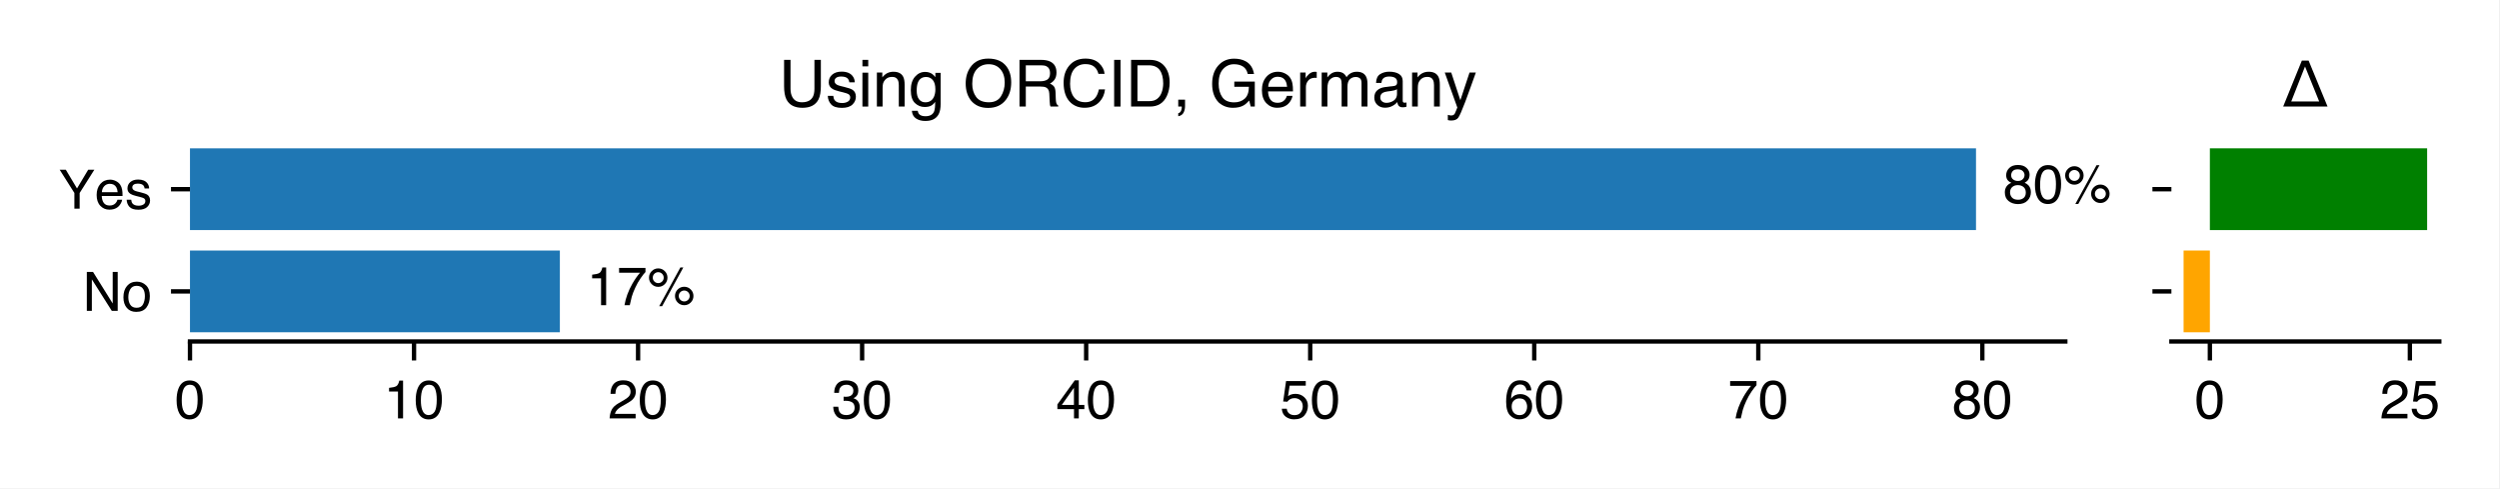
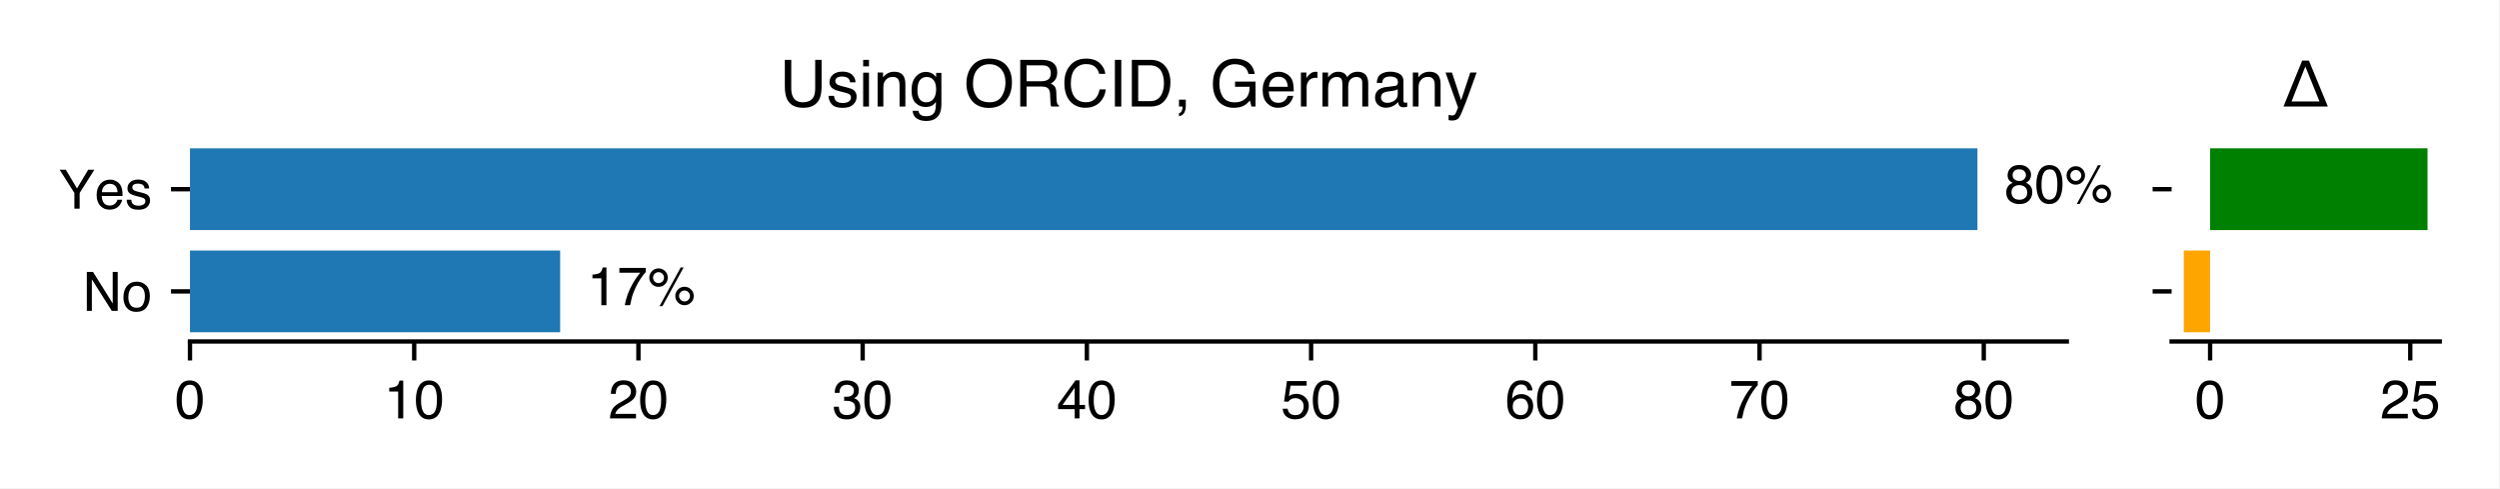
<svg xmlns="http://www.w3.org/2000/svg" xmlns:xlink="http://www.w3.org/1999/xlink" width="460.8pt" height="90pt" viewBox="0 0 460.8 90" version="1.1">
  <defs>
    <style type="text/css">*{stroke-linejoin: round; stroke-linecap: butt}</style>
  </defs>
  <g id="figure_1">
    <g id="patch_1">
      <path d="M 0 90  L 460.8 90  L 460.8 0  L 0 0  z " style="fill: #ffffff" />
    </g>
    <g id="axes_1">
      <g id="patch_2">
-         <path d="M 35.031 62.942  L 380.83 62.942  L 380.83 25.642  L 35.031 25.642  z " style="fill: #ffffff" />
+         <path d="M 35.031 62.942  L 381.104 62.942  L 381.104 25.642  L 35.031 25.642  z " style="fill: #ffffff" />
      </g>
      <g id="patch_3">
-         <path d="M 35.031 61.247  L 103.236 61.247  L 103.236 46.176  L 35.031 46.176  z " clip-path="url(#pcb1de4fc85)" style="fill: #1f77b4" />
+         <path d="M 35.031 61.247  L 103.29 61.247  L 103.29 46.176  L 35.031 46.176  z " clip-path="url(#pd46b5107fa)" style="fill: #1f77b4" />
      </g>
      <g id="patch_4">
-         <path d="M 35.031 42.409  L 364.363 42.409  L 364.363 27.338  L 35.031 27.338  z " clip-path="url(#pcb1de4fc85)" style="fill: #1f77b4" />
+         <path d="M 35.031 42.409  L 364.625 42.409  L 364.625 27.338  L 35.031 27.338  z " clip-path="url(#pd46b5107fa)" style="fill: #1f77b4" />
      </g>
      <g id="matplotlib.axis_1">
        <g id="xtick_1">
          <g id="line2d_1">
            <defs>
              <path id="m4c99cd72f3" d="M 0 0  L 0 3.5  " style="stroke: #000000; stroke-width: 0.8" />
            </defs>
            <g>
              <use xlink:href="#m4c99cd72f3" x="35.031" y="62.942" style="stroke: #000000; stroke-width: 0.8" />
            </g>
          </g>
          <g id="text_1">
            <g transform="translate(32.25078 77.11562)scale(0.1 -0.1)">
              <defs>
                <path id="Helvetica-30" d="M 1731 4475  Q 2600 4475 2988 3759  Q 3288 3206 3288 2244  Q 3288 1331 3016 734  Q 2622 -122 1728 -122  Q 922 -122 528 578  Q 200 1163 200 2147  Q 200 2909 397 3456  Q 766 4475 1731 4475  z M 1725 391  Q 2163 391 2422 778  Q 2681 1166 2681 2222  Q 2681 2984 2493 3476  Q 2306 3969 1766 3969  Q 1269 3969 1039 3501  Q 809 3034 809 2125  Q 809 1441 956 1025  Q 1181 391 1725 391  z " transform="scale(0.015625)" />
              </defs>
              <use xlink:href="#Helvetica-30" />
            </g>
          </g>
        </g>
        <g id="xtick_2">
          <g id="line2d_2">
            <g>
-               <use xlink:href="#m4c99cd72f3" x="76.344" y="62.942" style="stroke: #000000; stroke-width: 0.8" />
+               <use xlink:href="#m4c99cd72f3" x="76.377" y="62.942" style="stroke: #000000; stroke-width: 0.8" />
            </g>
          </g>
          <g id="text_2">
-             <g transform="translate(70.78296 77.11562)scale(0.1 -0.1)">
+             <g transform="translate(70.81577 77.11562)scale(0.1 -0.1)">
              <defs>
                <path id="Helvetica-31" d="M 613 3169  L 613 3600  Q 1222 3659 1462 3798  Q 1703 3938 1822 4456  L 2266 4456  L 2266 0  L 1666 0  L 1666 3169  L 613 3169  z " transform="scale(0.015625)" />
              </defs>
              <use xlink:href="#Helvetica-31" />
              <use xlink:href="#Helvetica-30" x="55.615" />
            </g>
          </g>
        </g>
        <g id="xtick_3">
          <g id="line2d_3">
            <g>
-               <use xlink:href="#m4c99cd72f3" x="117.657" y="62.942" style="stroke: #000000; stroke-width: 0.8" />
+               <use xlink:href="#m4c99cd72f3" x="117.722" y="62.942" style="stroke: #000000; stroke-width: 0.8" />
            </g>
          </g>
          <g id="text_3">
-             <g transform="translate(112.0956 77.11562)scale(0.1 -0.1)">
+             <g transform="translate(112.1612 77.11562)scale(0.1 -0.1)">
              <defs>
                <path id="Helvetica-32" d="M 200 0  Q 231 578 439 1006  Q 647 1434 1250 1784  L 1850 2131  Q 2253 2366 2416 2531  Q 2672 2791 2672 3125  Q 2672 3516 2437 3745  Q 2203 3975 1813 3975  Q 1234 3975 1013 3538  Q 894 3303 881 2888  L 309 2888  Q 319 3472 525 3841  Q 891 4491 1816 4491  Q 2584 4491 2939 4075  Q 3294 3659 3294 3150  Q 3294 2613 2916 2231  Q 2697 2009 2131 1694  L 1703 1456  Q 1397 1288 1222 1134  Q 909 863 828 531  L 3272 531  L 3272 0  L 200 0  z " transform="scale(0.015625)" />
              </defs>
              <use xlink:href="#Helvetica-32" />
              <use xlink:href="#Helvetica-30" x="55.615" />
            </g>
          </g>
        </g>
        <g id="xtick_4">
          <g id="line2d_4">
            <g>
-               <use xlink:href="#m4c99cd72f3" x="158.969" y="62.942" style="stroke: #000000; stroke-width: 0.8" />
+               <use xlink:href="#m4c99cd72f3" x="159.068" y="62.942" style="stroke: #000000; stroke-width: 0.8" />
            </g>
          </g>
          <g id="text_4">
-             <g transform="translate(153.4083 77.11562)scale(0.1 -0.1)">
+             <g transform="translate(153.5067 77.11562)scale(0.1 -0.1)">
              <defs>
                <path id="Helvetica-33" d="M 1663 -122  Q 869 -122 511 314  Q 153 750 153 1375  L 741 1375  Q 778 941 903 744  Q 1122 391 1694 391  Q 2138 391 2406 628  Q 2675 866 2675 1241  Q 2675 1703 2392 1887  Q 2109 2072 1606 2072  Q 1550 2072 1492 2070  Q 1434 2069 1375 2066  L 1375 2563  Q 1463 2553 1522 2550  Q 1581 2547 1650 2547  Q 1966 2547 2169 2647  Q 2525 2822 2525 3272  Q 2525 3606 2287 3787  Q 2050 3969 1734 3969  Q 1172 3969 956 3594  Q 838 3388 822 3006  L 266 3006  Q 266 3506 466 3856  Q 809 4481 1675 4481  Q 2359 4481 2734 4176  Q 3109 3872 3109 3294  Q 3109 2881 2888 2625  Q 2750 2466 2531 2375  Q 2884 2278 3082 2001  Q 3281 1725 3281 1325  Q 3281 684 2859 281  Q 2438 -122 1663 -122  z " transform="scale(0.015625)" />
              </defs>
              <use xlink:href="#Helvetica-33" />
              <use xlink:href="#Helvetica-30" x="55.615" />
            </g>
          </g>
        </g>
        <g id="xtick_5">
          <g id="line2d_5">
            <g>
-               <use xlink:href="#m4c99cd72f3" x="200.282" y="62.942" style="stroke: #000000; stroke-width: 0.8" />
+               <use xlink:href="#m4c99cd72f3" x="200.413" y="62.942" style="stroke: #000000; stroke-width: 0.8" />
            </g>
          </g>
          <g id="text_5">
-             <g transform="translate(194.7209 77.11562)scale(0.1 -0.1)">
+             <g transform="translate(194.8521 77.11562)scale(0.1 -0.1)">
              <defs>
                <path id="Helvetica-34" d="M 2116 1584  L 2116 3613  L 681 1584  L 2116 1584  z M 2125 0  L 2125 1094  L 163 1094  L 163 1644  L 2213 4488  L 2688 4488  L 2688 1584  L 3347 1584  L 3347 1094  L 2688 1094  L 2688 0  L 2125 0  z " transform="scale(0.015625)" />
              </defs>
              <use xlink:href="#Helvetica-34" />
              <use xlink:href="#Helvetica-30" x="55.615" />
            </g>
          </g>
        </g>
        <g id="xtick_6">
          <g id="line2d_6">
            <g>
-               <use xlink:href="#m4c99cd72f3" x="241.594" y="62.942" style="stroke: #000000; stroke-width: 0.8" />
+               <use xlink:href="#m4c99cd72f3" x="241.759" y="62.942" style="stroke: #000000; stroke-width: 0.8" />
            </g>
          </g>
          <g id="text_6">
-             <g transform="translate(236.0335 77.11562)scale(0.1 -0.1)">
+             <g transform="translate(236.1976 77.11562)scale(0.1 -0.1)">
              <defs>
                <path id="Helvetica-35" d="M 791 1141  Q 847 659 1238 475  Q 1438 381 1700 381  Q 2200 381 2440 700  Q 2681 1019 2681 1406  Q 2681 1875 2395 2131  Q 2109 2388 1709 2388  Q 1419 2388 1211 2275  Q 1003 2163 856 1963  L 369 1991  L 709 4400  L 3034 4400  L 3034 3856  L 1131 3856  L 941 2613  Q 1097 2731 1238 2791  Q 1488 2894 1816 2894  Q 2431 2894 2859 2497  Q 3288 2100 3288 1491  Q 3288 856 2895 371  Q 2503 -113 1644 -113  Q 1097 -113 676 195  Q 256 503 206 1141  L 791 1141  z " transform="scale(0.015625)" />
              </defs>
              <use xlink:href="#Helvetica-35" />
              <use xlink:href="#Helvetica-30" x="55.615" />
            </g>
          </g>
        </g>
        <g id="xtick_7">
          <g id="line2d_7">
            <g>
-               <use xlink:href="#m4c99cd72f3" x="282.907" y="62.942" style="stroke: #000000; stroke-width: 0.8" />
+               <use xlink:href="#m4c99cd72f3" x="283.104" y="62.942" style="stroke: #000000; stroke-width: 0.8" />
            </g>
          </g>
          <g id="text_7">
-             <g transform="translate(277.3462 77.11562)scale(0.1 -0.1)">
+             <g transform="translate(277.543 77.11562)scale(0.1 -0.1)">
              <defs>
                <path id="Helvetica-36" d="M 1872 4494  Q 2622 4494 2917 4105  Q 3213 3716 3213 3303  L 2656 3303  Q 2606 3569 2497 3719  Q 2294 4000 1881 4000  Q 1409 4000 1131 3564  Q 853 3128 822 2316  Q 1016 2600 1309 2741  Q 1578 2866 1909 2866  Q 2472 2866 2890 2506  Q 3309 2147 3309 1434  Q 3309 825 2912 354  Q 2516 -116 1781 -116  Q 1153 -116 697 361  Q 241 838 241 1966  Q 241 2800 444 3381  Q 834 4494 1872 4494  z M 1831 384  Q 2275 384 2495 682  Q 2716 981 2716 1388  Q 2716 1731 2519 2042  Q 2322 2353 1803 2353  Q 1441 2353 1167 2112  Q 894 1872 894 1388  Q 894 963 1142 673  Q 1391 384 1831 384  z " transform="scale(0.015625)" />
              </defs>
              <use xlink:href="#Helvetica-36" />
              <use xlink:href="#Helvetica-30" x="55.615" />
            </g>
          </g>
        </g>
        <g id="xtick_8">
          <g id="line2d_8">
            <g>
-               <use xlink:href="#m4c99cd72f3" x="324.22" y="62.942" style="stroke: #000000; stroke-width: 0.8" />
+               <use xlink:href="#m4c99cd72f3" x="324.449" y="62.942" style="stroke: #000000; stroke-width: 0.8" />
            </g>
          </g>
          <g id="text_8">
-             <g transform="translate(318.6588 77.11562)scale(0.1 -0.1)">
+             <g transform="translate(318.8885 77.11562)scale(0.1 -0.1)">
              <defs>
                <path id="Helvetica-37" d="M 3347 4400  L 3347 3909  Q 3131 3700 2773 3181  Q 2416 2663 2141 2063  Q 1869 1478 1728 997  Q 1638 688 1494 0  L 872 0  Q 1084 1281 1809 2550  Q 2238 3294 2709 3834  L 234 3834  L 234 4400  L 3347 4400  z " transform="scale(0.015625)" />
              </defs>
              <use xlink:href="#Helvetica-37" />
              <use xlink:href="#Helvetica-30" x="55.615" />
            </g>
          </g>
        </g>
        <g id="xtick_9">
          <g id="line2d_9">
            <g>
-               <use xlink:href="#m4c99cd72f3" x="365.532" y="62.942" style="stroke: #000000; stroke-width: 0.8" />
+               <use xlink:href="#m4c99cd72f3" x="365.795" y="62.942" style="stroke: #000000; stroke-width: 0.8" />
            </g>
          </g>
          <g id="text_9">
-             <g transform="translate(359.9715 77.11562)scale(0.1 -0.1)">
+             <g transform="translate(360.2339 77.11562)scale(0.1 -0.1)">
              <defs>
                <path id="Helvetica-38" d="M 1741 2600  Q 2113 2600 2322 2808  Q 2531 3016 2531 3303  Q 2531 3553 2331 3762  Q 2131 3972 1722 3972  Q 1316 3972 1134 3762  Q 953 3553 953 3272  Q 953 2956 1187 2778  Q 1422 2600 1741 2600  z M 1775 384  Q 2166 384 2423 595  Q 2681 806 2681 1225  Q 2681 1659 2415 1884  Q 2150 2109 1734 2109  Q 1331 2109 1076 1879  Q 822 1650 822 1244  Q 822 894 1055 639  Q 1288 384 1775 384  z M 975 2384  Q 741 2484 609 2619  Q 363 2869 363 3269  Q 363 3769 725 4128  Q 1088 4488 1753 4488  Q 2397 4488 2762 4148  Q 3128 3809 3128 3356  Q 3128 2938 2916 2678  Q 2797 2531 2547 2391  Q 2825 2263 2984 2097  Q 3281 1784 3281 1284  Q 3281 694 2884 283  Q 2488 -128 1763 -128  Q 1109 -128 657 226  Q 206 581 206 1256  Q 206 1653 400 1942  Q 594 2231 975 2384  z " transform="scale(0.015625)" />
              </defs>
              <use xlink:href="#Helvetica-38" />
              <use xlink:href="#Helvetica-30" x="55.615" />
            </g>
          </g>
        </g>
      </g>
      <g id="matplotlib.axis_2">
        <g id="ytick_1">
          <g id="line2d_10">
            <defs>
              <path id="m8e343aef83" d="M 0 0  L -3.5 0  " style="stroke: #000000; stroke-width: 0.8" />
            </defs>
            <g>
              <use xlink:href="#m8e343aef83" x="35.031" y="53.711" style="stroke: #000000; stroke-width: 0.8" />
            </g>
          </g>
          <g id="text_10">
            <g transform="translate(15.24844 57.29818)scale(0.1 -0.1)">
              <defs>
                <path id="Helvetica-4e" d="M 488 4591  L 1222 4591  L 3541 872  L 3541 4591  L 4131 4591  L 4131 0  L 3434 0  L 1081 3716  L 1081 0  L 488 0  L 488 4591  z M 2269 4591  L 2269 4591  z " transform="scale(0.015625)" />
                <path id="Helvetica-6f" d="M 1741 363  Q 2300 363 2508 786  Q 2716 1209 2716 1728  Q 2716 2197 2566 2491  Q 2328 2953 1747 2953  Q 1231 2953 997 2559  Q 763 2166 763 1609  Q 763 1075 997 719  Q 1231 363 1741 363  z M 1763 3444  Q 2409 3444 2856 3012  Q 3303 2581 3303 1744  Q 3303 934 2909 406  Q 2516 -122 1688 -122  Q 997 -122 590 345  Q 184 813 184 1600  Q 184 2444 612 2944  Q 1041 3444 1763 3444  z M 1744 3428  L 1744 3428  z " transform="scale(0.015625)" />
              </defs>
              <use xlink:href="#Helvetica-4e" />
              <use xlink:href="#Helvetica-6f" x="72.217" />
            </g>
          </g>
        </g>
        <g id="ytick_2">
          <g id="line2d_11">
            <g>
              <use xlink:href="#m8e343aef83" x="35.031" y="34.873" style="stroke: #000000; stroke-width: 0.8" />
            </g>
          </g>
          <g id="text_11">
            <g transform="translate(10.8 38.45995)scale(0.1 -0.1)">
              <defs>
                <path id="Helvetica-59" d="M 131 4591  L 856 4591  L 2175 2384  L 3494 4591  L 4222 4591  L 2488 1850  L 2488 0  L 1866 0  L 1866 1850  L 131 4591  z M 2184 4591  L 2184 4591  z " transform="scale(0.015625)" />
                <path id="Helvetica-65" d="M 1806 3422  Q 2163 3422 2497 3255  Q 2831 3088 3006 2822  Q 3175 2569 3231 2231  Q 3281 2000 3281 1494  L 828 1494  Q 844 984 1069 676  Q 1294 369 1766 369  Q 2206 369 2469 659  Q 2619 828 2681 1050  L 3234 1050  Q 3213 866 3089 639  Q 2966 413 2813 269  Q 2556 19 2178 -69  Q 1975 -119 1719 -119  Q 1094 -119 659 336  Q 225 791 225 1609  Q 225 2416 662 2919  Q 1100 3422 1806 3422  z M 2703 1941  Q 2669 2306 2544 2525  Q 2313 2931 1772 2931  Q 1384 2931 1121 2651  Q 859 2372 844 1941  L 2703 1941  z M 1753 3428  L 1753 3428  z " transform="scale(0.015625)" />
                <path id="Helvetica-73" d="M 747 1050  Q 772 769 888 619  Q 1100 347 1625 347  Q 1938 347 2175 483  Q 2413 619 2413 903  Q 2413 1119 2222 1231  Q 2100 1300 1741 1391  L 1294 1503  Q 866 1609 663 1741  Q 300 1969 300 2372  Q 300 2847 642 3140  Q 984 3434 1563 3434  Q 2319 3434 2653 2991  Q 2863 2709 2856 2384  L 2325 2384  Q 2309 2575 2191 2731  Q 1997 2953 1519 2953  Q 1200 2953 1036 2831  Q 872 2709 872 2509  Q 872 2291 1088 2159  Q 1213 2081 1456 2022  L 1828 1931  Q 2434 1784 2641 1647  Q 2969 1431 2969 969  Q 2969 522 2630 197  Q 2291 -128 1597 -128  Q 850 -128 539 211  Q 228 550 206 1050  L 747 1050  z M 1578 3428  L 1578 3428  z " transform="scale(0.015625)" />
              </defs>
              <use xlink:href="#Helvetica-59" />
              <use xlink:href="#Helvetica-65" x="66.699" />
              <use xlink:href="#Helvetica-73" x="122.314" />
            </g>
          </g>
        </g>
      </g>
      <g id="patch_5">
-         <path d="M 35.031 62.942  L 380.83 62.942  " style="fill: none; stroke: #000000; stroke-width: 0.8; stroke-linejoin: miter; stroke-linecap: square" />
+         <path d="M 35.031 62.942  L 381.104 62.942  " style="fill: none; stroke: #000000; stroke-width: 0.8; stroke-linejoin: miter; stroke-linecap: square" />
      </g>
      <g id="text_12">
-         <g transform="translate(108.2291 56.25599)scale(0.1 -0.1)">
+         <g transform="translate(108.2832 56.25599)scale(0.1 -0.1)">
          <defs>
            <path id="Helvetica-25" d="M 4363 2175  Q 4813 2175 5131 1856  Q 5450 1538 5450 1088  Q 5450 638 5131 319  Q 4813 0 4363 0  Q 3909 0 3590 319  Q 3272 638 3272 1088  Q 3272 1538 3590 1856  Q 3909 2175 4363 2175  z M 3909 4456  L 4256 4456  L 1753 -119  L 1406 -119  L 3909 4456  z M 1294 2606  Q 1563 2606 1752 2795  Q 1941 2984 1941 3250  Q 1941 3516 1752 3705  Q 1563 3894 1294 3894  Q 1028 3894 839 3706  Q 650 3519 650 3250  Q 650 2984 839 2795  Q 1028 2606 1294 2606  z M 1294 4341  Q 1747 4341 2065 4020  Q 2384 3700 2384 3250  Q 2384 2800 2065 2481  Q 1747 2163 1294 2163  Q 844 2163 525 2481  Q 206 2800 206 3250  Q 206 3700 525 4020  Q 844 4341 1294 4341  z M 4363 444  Q 4628 444 4817 633  Q 5006 822 5006 1088  Q 5006 1353 4817 1542  Q 4628 1731 4363 1731  Q 4094 1731 3905 1542  Q 3716 1353 3716 1088  Q 3716 822 3905 633  Q 4094 444 4363 444  z " transform="scale(0.015625)" />
          </defs>
          <use xlink:href="#Helvetica-31" />
          <use xlink:href="#Helvetica-37" x="55.615" />
          <use xlink:href="#Helvetica-25" x="111.23" />
        </g>
      </g>
      <g id="text_13">
-         <g transform="translate(369.3562 37.41776)scale(0.1 -0.1)">
+         <g transform="translate(369.6177 37.41776)scale(0.1 -0.1)">
          <use xlink:href="#Helvetica-38" />
          <use xlink:href="#Helvetica-30" x="55.615" />
          <use xlink:href="#Helvetica-25" x="111.23" />
        </g>
      </g>
      <g id="text_14">
-         <g transform="translate(143.5852 19.6425)scale(0.12 -0.12)">
+         <g transform="translate(143.7225 19.6425)scale(0.12 -0.12)">
          <defs>
            <path id="Helvetica-55" d="M 1163 4591  L 1163 1753  Q 1163 1253 1350 922  Q 1628 422 2288 422  Q 3078 422 3363 963  Q 3516 1256 3516 1753  L 3516 4591  L 4147 4591  L 4147 2013  Q 4147 1166 3919 709  Q 3500 -122 2338 -122  Q 1175 -122 759 709  Q 531 1166 531 2013  L 531 4591  L 1163 4591  z M 2341 4591  L 2341 4591  z " transform="scale(0.015625)" />
            <path id="Helvetica-69" d="M 413 3331  L 984 3331  L 984 0  L 413 0  L 413 3331  z M 413 4591  L 984 4591  L 984 3953  L 413 3953  L 413 4591  z " transform="scale(0.015625)" />
            <path id="Helvetica-6e" d="M 413 3347  L 947 3347  L 947 2872  Q 1184 3166 1450 3294  Q 1716 3422 2041 3422  Q 2753 3422 3003 2925  Q 3141 2653 3141 2147  L 3141 0  L 2569 0  L 2569 2109  Q 2569 2416 2478 2603  Q 2328 2916 1934 2916  Q 1734 2916 1606 2875  Q 1375 2806 1200 2600  Q 1059 2434 1017 2257  Q 975 2081 975 1753  L 975 0  L 413 0  L 413 3347  z M 1734 3428  L 1734 3428  z " transform="scale(0.015625)" />
            <path id="Helvetica-67" d="M 1594 3406  Q 1988 3406 2281 3213  Q 2441 3103 2606 2894  L 2606 3316  L 3125 3316  L 3125 272  Q 3125 -366 2938 -734  Q 2588 -1416 1616 -1416  Q 1075 -1416 706 -1173  Q 338 -931 294 -416  L 866 -416  Q 906 -641 1028 -763  Q 1219 -950 1628 -950  Q 2275 -950 2475 -494  Q 2594 -225 2584 466  Q 2416 209 2178 84  Q 1941 -41 1550 -41  Q 1006 -41 598 345  Q 191 731 191 1622  Q 191 2463 602 2934  Q 1013 3406 1594 3406  z M 2606 1688  Q 2606 2309 2350 2609  Q 2094 2909 1697 2909  Q 1103 2909 884 2353  Q 769 2056 769 1575  Q 769 1009 998 714  Q 1228 419 1616 419  Q 2222 419 2469 966  Q 2606 1275 2606 1688  z M 1659 3428  L 1659 3428  z " transform="scale(0.015625)" />
            <path id="Helvetica-20" transform="scale(0.015625)" />
            <path id="Helvetica-4f" d="M 2469 4716  Q 3684 4716 4269 3934  Q 4725 3325 4725 2375  Q 4725 1347 4203 666  Q 3591 -134 2456 -134  Q 1397 -134 791 566  Q 250 1241 250 2272  Q 250 3203 713 3866  Q 1306 4716 2469 4716  z M 2531 422  Q 3353 422 3720 1011  Q 4088 1600 4088 2366  Q 4088 3175 3664 3669  Q 3241 4163 2506 4163  Q 1794 4163 1344 3673  Q 894 3184 894 2231  Q 894 1469 1280 945  Q 1666 422 2531 422  z M 2488 4716  L 2488 4716  z " transform="scale(0.015625)" />
            <path id="Helvetica-52" d="M 2622 2488  Q 3059 2488 3314 2663  Q 3569 2838 3569 3294  Q 3569 3784 3213 3963  Q 3022 4056 2703 4056  L 1184 4056  L 1184 2488  L 2622 2488  z M 563 4591  L 2688 4591  Q 3213 4591 3553 4438  Q 4200 4144 4200 3353  Q 4200 2941 4029 2678  Q 3859 2416 3553 2256  Q 3822 2147 3958 1969  Q 4094 1791 4109 1391  L 4131 775  Q 4141 513 4175 384  Q 4231 166 4375 103  L 4375 0  L 3613 0  Q 3581 59 3562 153  Q 3544 247 3531 516  L 3494 1281  Q 3472 1731 3159 1884  Q 2981 1969 2600 1969  L 1184 1969  L 1184 0  L 563 0  L 563 4591  z " transform="scale(0.015625)" />
            <path id="Helvetica-43" d="M 2422 4716  Q 3294 4716 3775 4256  Q 4256 3797 4309 3213  L 3703 3213  Q 3600 3656 3292 3915  Q 2984 4175 2428 4175  Q 1750 4175 1333 3698  Q 916 3222 916 2238  Q 916 1431 1292 929  Q 1669 428 2416 428  Q 3103 428 3463 956  Q 3653 1234 3747 1688  L 4353 1688  Q 4272 963 3816 472  Q 3269 -119 2341 -119  Q 1541 -119 997 366  Q 281 1006 281 2344  Q 281 3359 819 4009  Q 1400 4716 2422 4716  z M 2297 4716  L 2297 4716  z " transform="scale(0.015625)" />
            <path id="Helvetica-49" d="M 628 4591  L 1256 4591  L 1256 0  L 628 0  L 628 4591  z " transform="scale(0.015625)" />
            <path id="Helvetica-44" d="M 2250 531  Q 2566 531 2769 597  Q 3131 719 3363 1066  Q 3547 1344 3628 1778  Q 3675 2038 3675 2259  Q 3675 3113 3336 3584  Q 2997 4056 2244 4056  L 1141 4056  L 1141 531  L 2250 531  z M 516 4591  L 2375 4591  Q 3322 4591 3844 3919  Q 4309 3313 4309 2366  Q 4309 1634 4034 1044  Q 3550 0 2369 0  L 516 0  L 516 4591  z " transform="scale(0.015625)" />
            <path id="Helvetica-2c" d="M 531 -653  Q 747 -616 834 -350  Q 881 -209 881 -78  Q 881 -56 879 -39  Q 878 -22 872 0  L 531 0  L 531 681  L 1200 681  L 1200 50  Q 1200 -322 1050 -603  Q 900 -884 531 -950  L 531 -653  z " transform="scale(0.015625)" />
            <path id="Helvetica-47" d="M 2472 4709  Q 3119 4709 3591 4459  Q 4275 4100 4428 3200  L 3813 3200  Q 3700 3703 3347 3933  Q 2994 4163 2456 4163  Q 1819 4163 1383 3684  Q 947 3206 947 2259  Q 947 1441 1306 927  Q 1666 413 2478 413  Q 3100 413 3508 773  Q 3916 1134 3925 1941  L 2488 1941  L 2488 2456  L 4503 2456  L 4503 0  L 4103 0  L 3953 591  Q 3638 244 3394 109  Q 2984 -122 2353 -122  Q 1538 -122 950 406  Q 309 1069 309 2225  Q 309 3378 934 4059  Q 1528 4709 2472 4709  z M 2369 4716  L 2369 4716  z " transform="scale(0.015625)" />
            <path id="Helvetica-72" d="M 428 3347  L 963 3347  L 963 2769  Q 1028 2938 1284 3180  Q 1541 3422 1875 3422  Q 1891 3422 1928 3419  Q 1966 3416 2056 3406  L 2056 2813  Q 2006 2822 1964 2825  Q 1922 2828 1872 2828  Q 1447 2828 1219 2554  Q 991 2281 991 1925  L 991 0  L 428 0  L 428 3347  z " transform="scale(0.015625)" />
            <path id="Helvetica-6d" d="M 413 3347  L 969 3347  L 969 2872  Q 1169 3119 1331 3231  Q 1609 3422 1963 3422  Q 2363 3422 2606 3225  Q 2744 3113 2856 2894  Q 3044 3163 3297 3292  Q 3550 3422 3866 3422  Q 4541 3422 4784 2934  Q 4916 2672 4916 2228  L 4916 0  L 4331 0  L 4331 2325  Q 4331 2659 4164 2784  Q 3997 2909 3756 2909  Q 3425 2909 3186 2687  Q 2947 2466 2947 1947  L 2947 0  L 2375 0  L 2375 2184  Q 2375 2525 2294 2681  Q 2166 2916 1816 2916  Q 1497 2916 1236 2669  Q 975 2422 975 1775  L 975 0  L 413 0  L 413 3347  z " transform="scale(0.015625)" />
            <path id="Helvetica-61" d="M 844 891  Q 844 647 1022 506  Q 1200 366 1444 366  Q 1741 366 2019 503  Q 2488 731 2488 1250  L 2488 1703  Q 2384 1638 2221 1594  Q 2059 1550 1903 1531  L 1563 1488  Q 1256 1447 1103 1359  Q 844 1213 844 891  z M 2206 2028  Q 2400 2053 2466 2191  Q 2503 2266 2503 2406  Q 2503 2694 2298 2823  Q 2094 2953 1713 2953  Q 1272 2953 1088 2716  Q 984 2584 953 2325  L 428 2325  Q 444 2944 830 3186  Q 1216 3428 1725 3428  Q 2316 3428 2684 3203  Q 3050 2978 3050 2503  L 3050 575  Q 3050 488 3086 434  Q 3122 381 3238 381  Q 3275 381 3322 386  Q 3369 391 3422 400  L 3422 -16  Q 3291 -53 3222 -62  Q 3153 -72 3034 -72  Q 2744 -72 2613 134  Q 2544 244 2516 444  Q 2344 219 2022 53  Q 1700 -113 1313 -113  Q 847 -113 551 170  Q 256 453 256 878  Q 256 1344 547 1600  Q 838 1856 1309 1916  L 2206 2028  z M 1741 3428  L 1741 3428  z " transform="scale(0.015625)" />
            <path id="Helvetica-79" d="M 2503 3347  L 3125 3347  Q 3006 3025 2597 1878  Q 2291 1016 2084 472  Q 1597 -809 1397 -1090  Q 1197 -1372 709 -1372  Q 591 -1372 527 -1362  Q 463 -1353 369 -1328  L 369 -816  Q 516 -856 581 -865  Q 647 -875 697 -875  Q 853 -875 926 -823  Q 1000 -772 1050 -697  Q 1066 -672 1162 -440  Q 1259 -209 1303 -97  L 66 3347  L 703 3347  L 1600 622  L 2503 3347  z M 1597 3428  L 1597 3428  z " transform="scale(0.015625)" />
          </defs>
          <use xlink:href="#Helvetica-55" />
          <use xlink:href="#Helvetica-73" x="72.217" />
          <use xlink:href="#Helvetica-69" x="122.217" />
          <use xlink:href="#Helvetica-6e" x="144.434" />
          <use xlink:href="#Helvetica-67" x="200.049" />
          <use xlink:href="#Helvetica-20" x="255.664" />
          <use xlink:href="#Helvetica-4f" x="283.447" />
          <use xlink:href="#Helvetica-52" x="361.23" />
          <use xlink:href="#Helvetica-43" x="433.447" />
          <use xlink:href="#Helvetica-49" x="505.664" />
          <use xlink:href="#Helvetica-44" x="533.447" />
          <use xlink:href="#Helvetica-2c" x="605.664" />
          <use xlink:href="#Helvetica-20" x="633.447" />
          <use xlink:href="#Helvetica-47" x="661.23" />
          <use xlink:href="#Helvetica-65" x="739.014" />
          <use xlink:href="#Helvetica-72" x="794.629" />
          <use xlink:href="#Helvetica-6d" x="827.93" />
          <use xlink:href="#Helvetica-61" x="911.23" />
          <use xlink:href="#Helvetica-6e" x="966.846" />
          <use xlink:href="#Helvetica-79" x="1022.461" />
        </g>
      </g>
    </g>
    <g id="axes_2">
      <g id="patch_6">
-         <path d="M 400.393 62.942  L 449.793 62.942  L 449.793 25.642  L 400.393 25.642  z " style="fill: #ffffff" />
+         <path d="M 400.432 62.942  L 449.871 62.942  L 449.871 25.642  L 400.432 25.642  z " style="fill: #ffffff" />
      </g>
      <g id="patch_7">
-         <path d="M 407.486 61.247  L 402.639 61.247  L 402.639 46.176  L 407.486 46.176  z " clip-path="url(#p4b5d7fbcd8)" style="fill: #ffa500" />
+         <path d="M 407.53 61.247  L 402.679 61.247  L 402.679 46.176  L 407.53 46.176  z " clip-path="url(#p348b0c18f5)" style="fill: #ffa500" />
      </g>
      <g id="patch_8">
-         <path d="M 407.486 42.409  L 447.548 42.409  L 447.548 27.338  L 407.486 27.338  z " clip-path="url(#p4b5d7fbcd8)" style="fill: #008000" />
+         <path d="M 407.53 42.409  L 447.624 42.409  L 447.624 27.338  L 407.53 27.338  z " clip-path="url(#p348b0c18f5)" style="fill: #008000" />
      </g>
      <g id="matplotlib.axis_3">
        <g id="xtick_10">
          <g id="line2d_12">
            <g>
-               <use xlink:href="#m4c99cd72f3" x="407.486" y="62.942" style="stroke: #000000; stroke-width: 0.8" />
+               <use xlink:href="#m4c99cd72f3" x="407.53" y="62.942" style="stroke: #000000; stroke-width: 0.8" />
            </g>
          </g>
          <g id="text_15">
-             <g transform="translate(404.7056 77.11562)scale(0.1 -0.1)">
+             <g transform="translate(404.7498 77.11562)scale(0.1 -0.1)">
              <use xlink:href="#Helvetica-30" />
            </g>
          </g>
        </g>
        <g id="xtick_11">
          <g id="line2d_13">
            <g>
-               <use xlink:href="#m4c99cd72f3" x="444.365" y="62.942" style="stroke: #000000; stroke-width: 0.8" />
+               <use xlink:href="#m4c99cd72f3" x="444.439" y="62.942" style="stroke: #000000; stroke-width: 0.8" />
            </g>
          </g>
          <g id="text_16">
-             <g transform="translate(438.8045 77.11562)scale(0.1 -0.1)">
+             <g transform="translate(438.878 77.11562)scale(0.1 -0.1)">
              <use xlink:href="#Helvetica-32" />
              <use xlink:href="#Helvetica-35" x="55.615" />
            </g>
          </g>
        </g>
      </g>
      <g id="matplotlib.axis_4">
        <g id="ytick_3">
          <g id="line2d_14">
            <g>
-               <use xlink:href="#m8e343aef83" x="400.393" y="53.711" style="stroke: #000000; stroke-width: 0.8" />
+               <use xlink:href="#m8e343aef83" x="400.432" y="53.711" style="stroke: #000000; stroke-width: 0.8" />
            </g>
          </g>
        </g>
        <g id="ytick_4">
          <g id="line2d_15">
            <g>
-               <use xlink:href="#m8e343aef83" x="400.393" y="34.873" style="stroke: #000000; stroke-width: 0.8" />
+               <use xlink:href="#m8e343aef83" x="400.432" y="34.873" style="stroke: #000000; stroke-width: 0.8" />
            </g>
          </g>
        </g>
      </g>
      <g id="patch_9">
-         <path d="M 400.393 62.942  L 449.793 62.942  " style="fill: none; stroke: #000000; stroke-width: 0.8; stroke-linejoin: miter; stroke-linecap: square" />
+         <path d="M 400.432 62.942  L 449.871 62.942  " style="fill: none; stroke: #000000; stroke-width: 0.8; stroke-linejoin: miter; stroke-linecap: square" />
      </g>
      <g id="text_17">
-         <g transform="translate(420.7602 19.6425)scale(0.12 -0.12)">
+         <g transform="translate(420.8184 19.6425)scale(0.12 -0.12)">
          <defs>
            <path id="Helvetica-394" d="M 922 500  L 3672 500  L 2278 3941  L 922 500  z M 1966 4519  L 2631 4519  L 4494 0  L 128 0  L 1966 4519  z " transform="scale(0.015625)" />
          </defs>
          <use xlink:href="#Helvetica-394" />
        </g>
      </g>
    </g>
  </g>
  <defs>
-     <clipPath id="pcb1de4fc85">
-       <rect x="35.031" y="25.642" width="345.799" height="37.3" />
+     <clipPath id="pd46b5107fa">
+       <rect x="35.031" y="25.642" width="346.073" height="37.3" />
    </clipPath>
-     <clipPath id="p4b5d7fbcd8">
-       <rect x="400.393" y="25.642" width="49.4" height="37.3" />
+     <clipPath id="p348b0c18f5">
+       <rect x="400.432" y="25.642" width="49.439" height="37.3" />
    </clipPath>
  </defs>
</svg>
